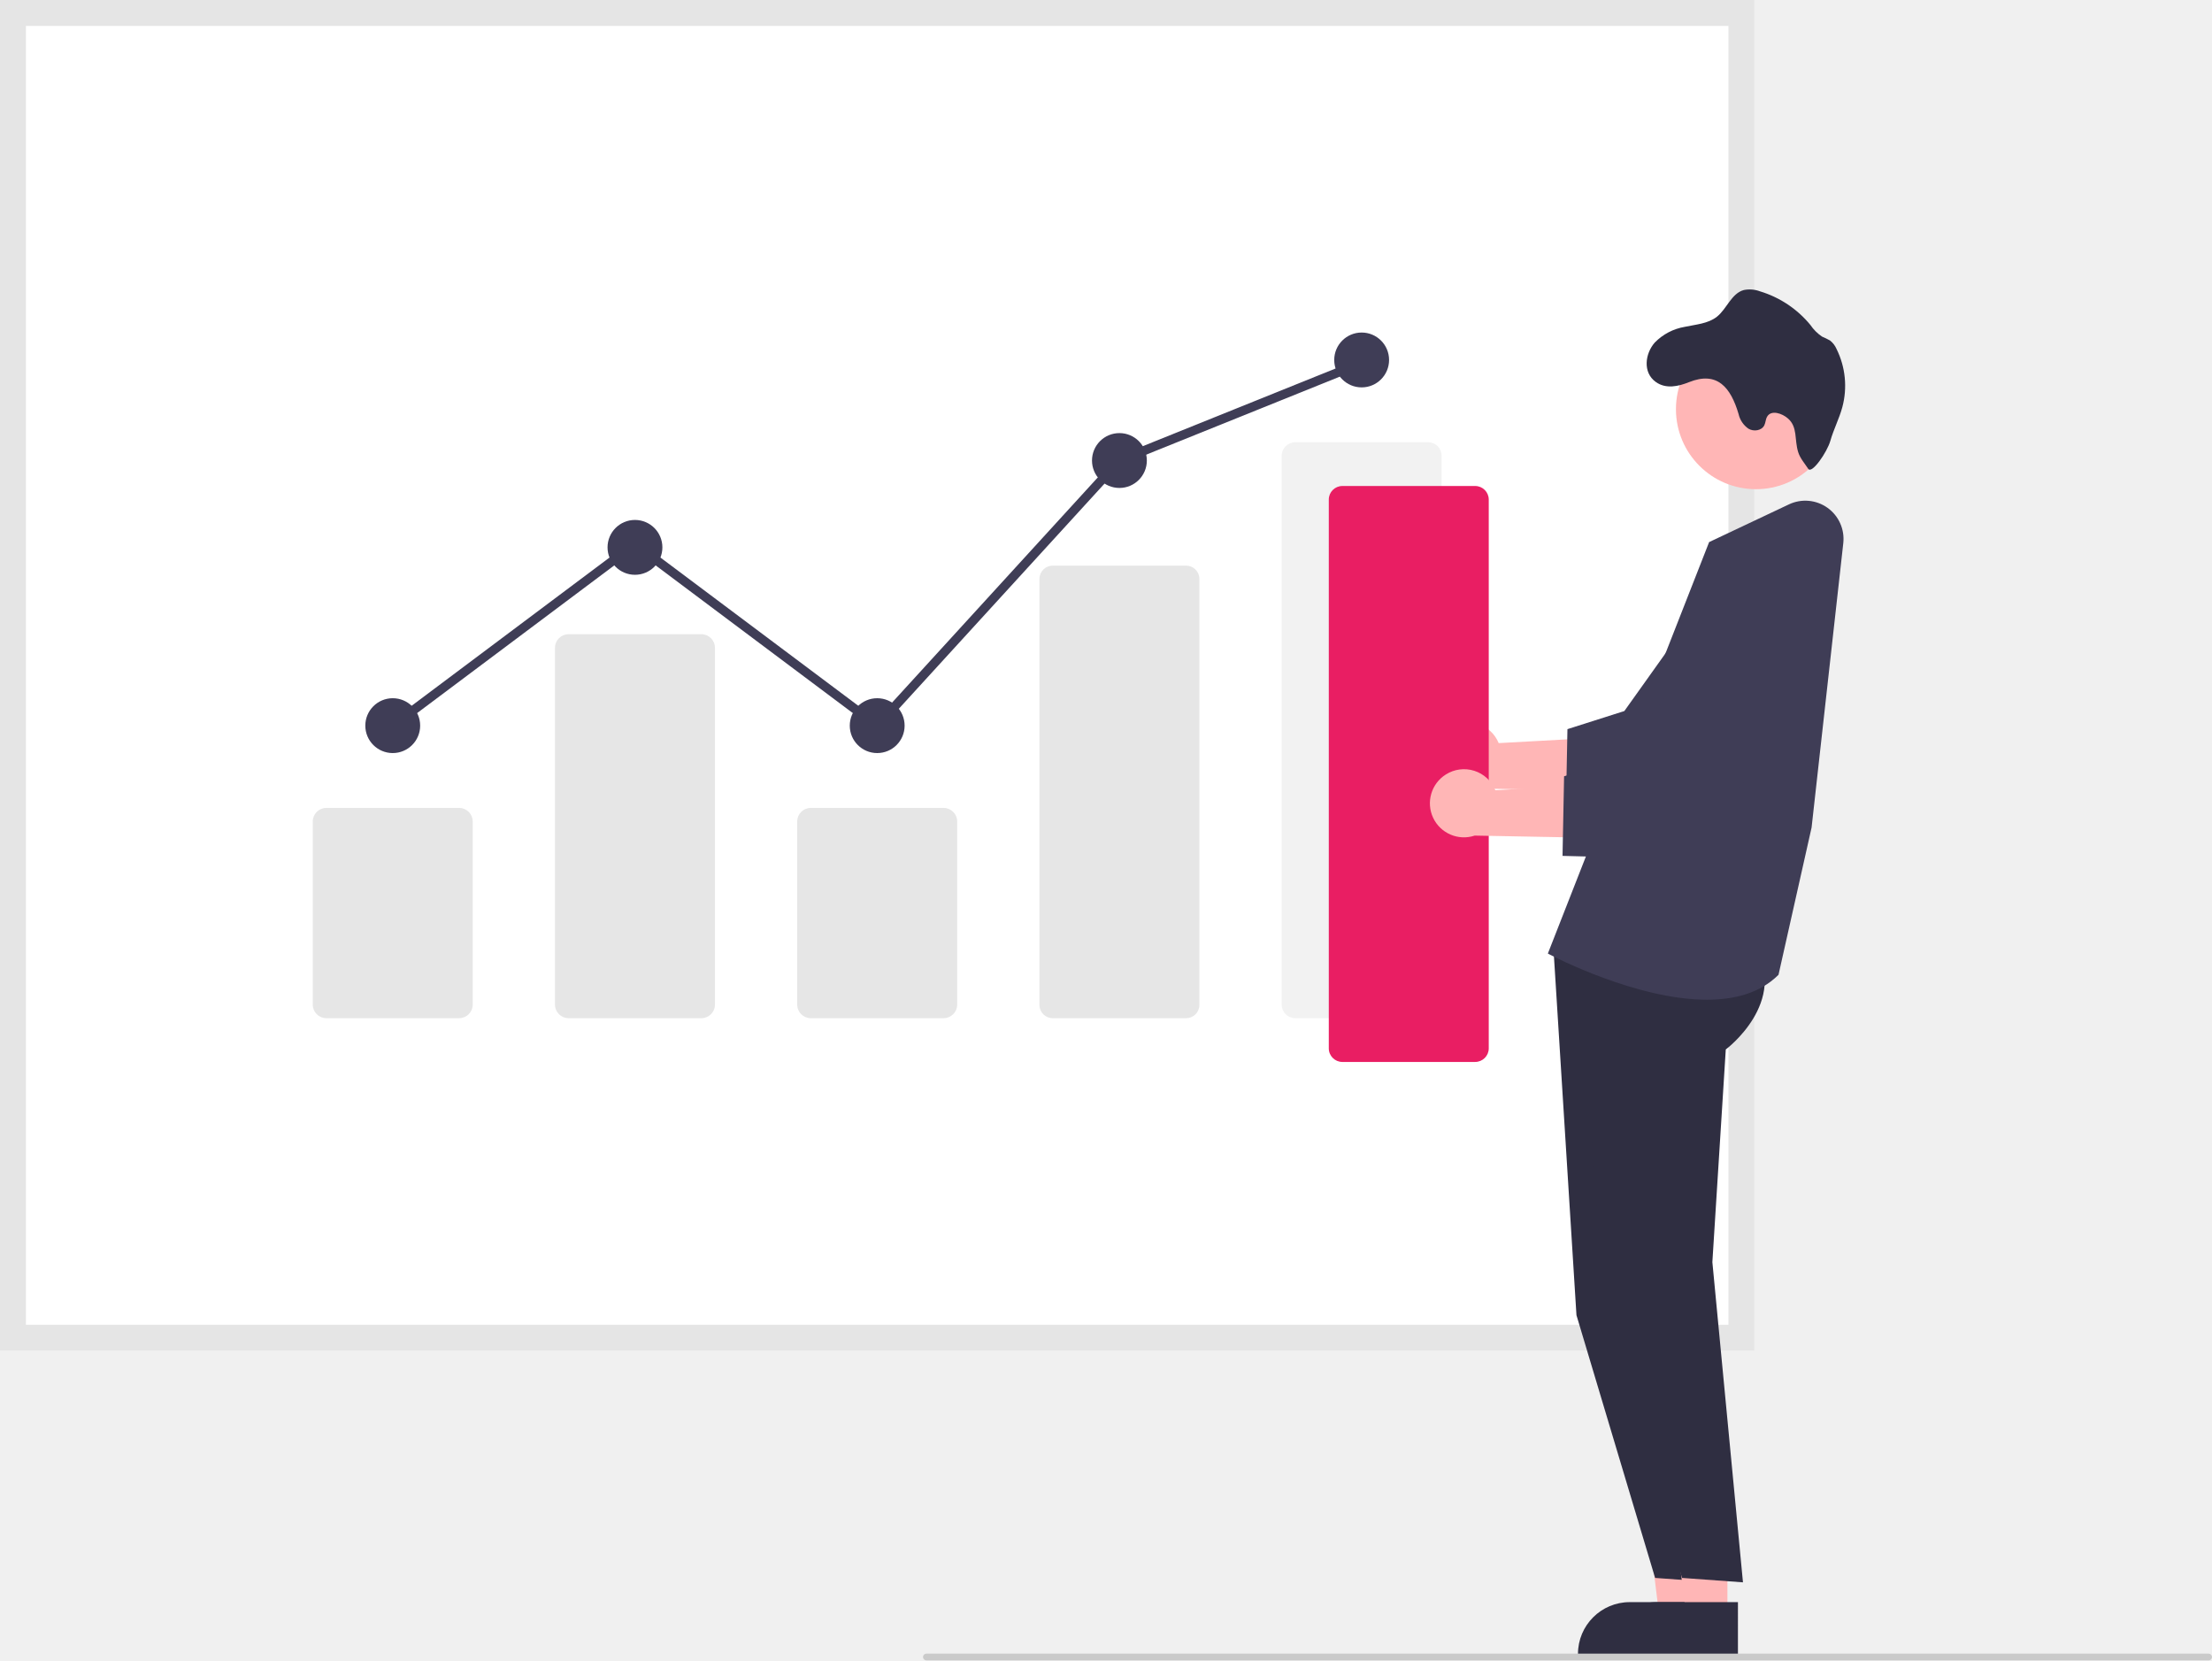
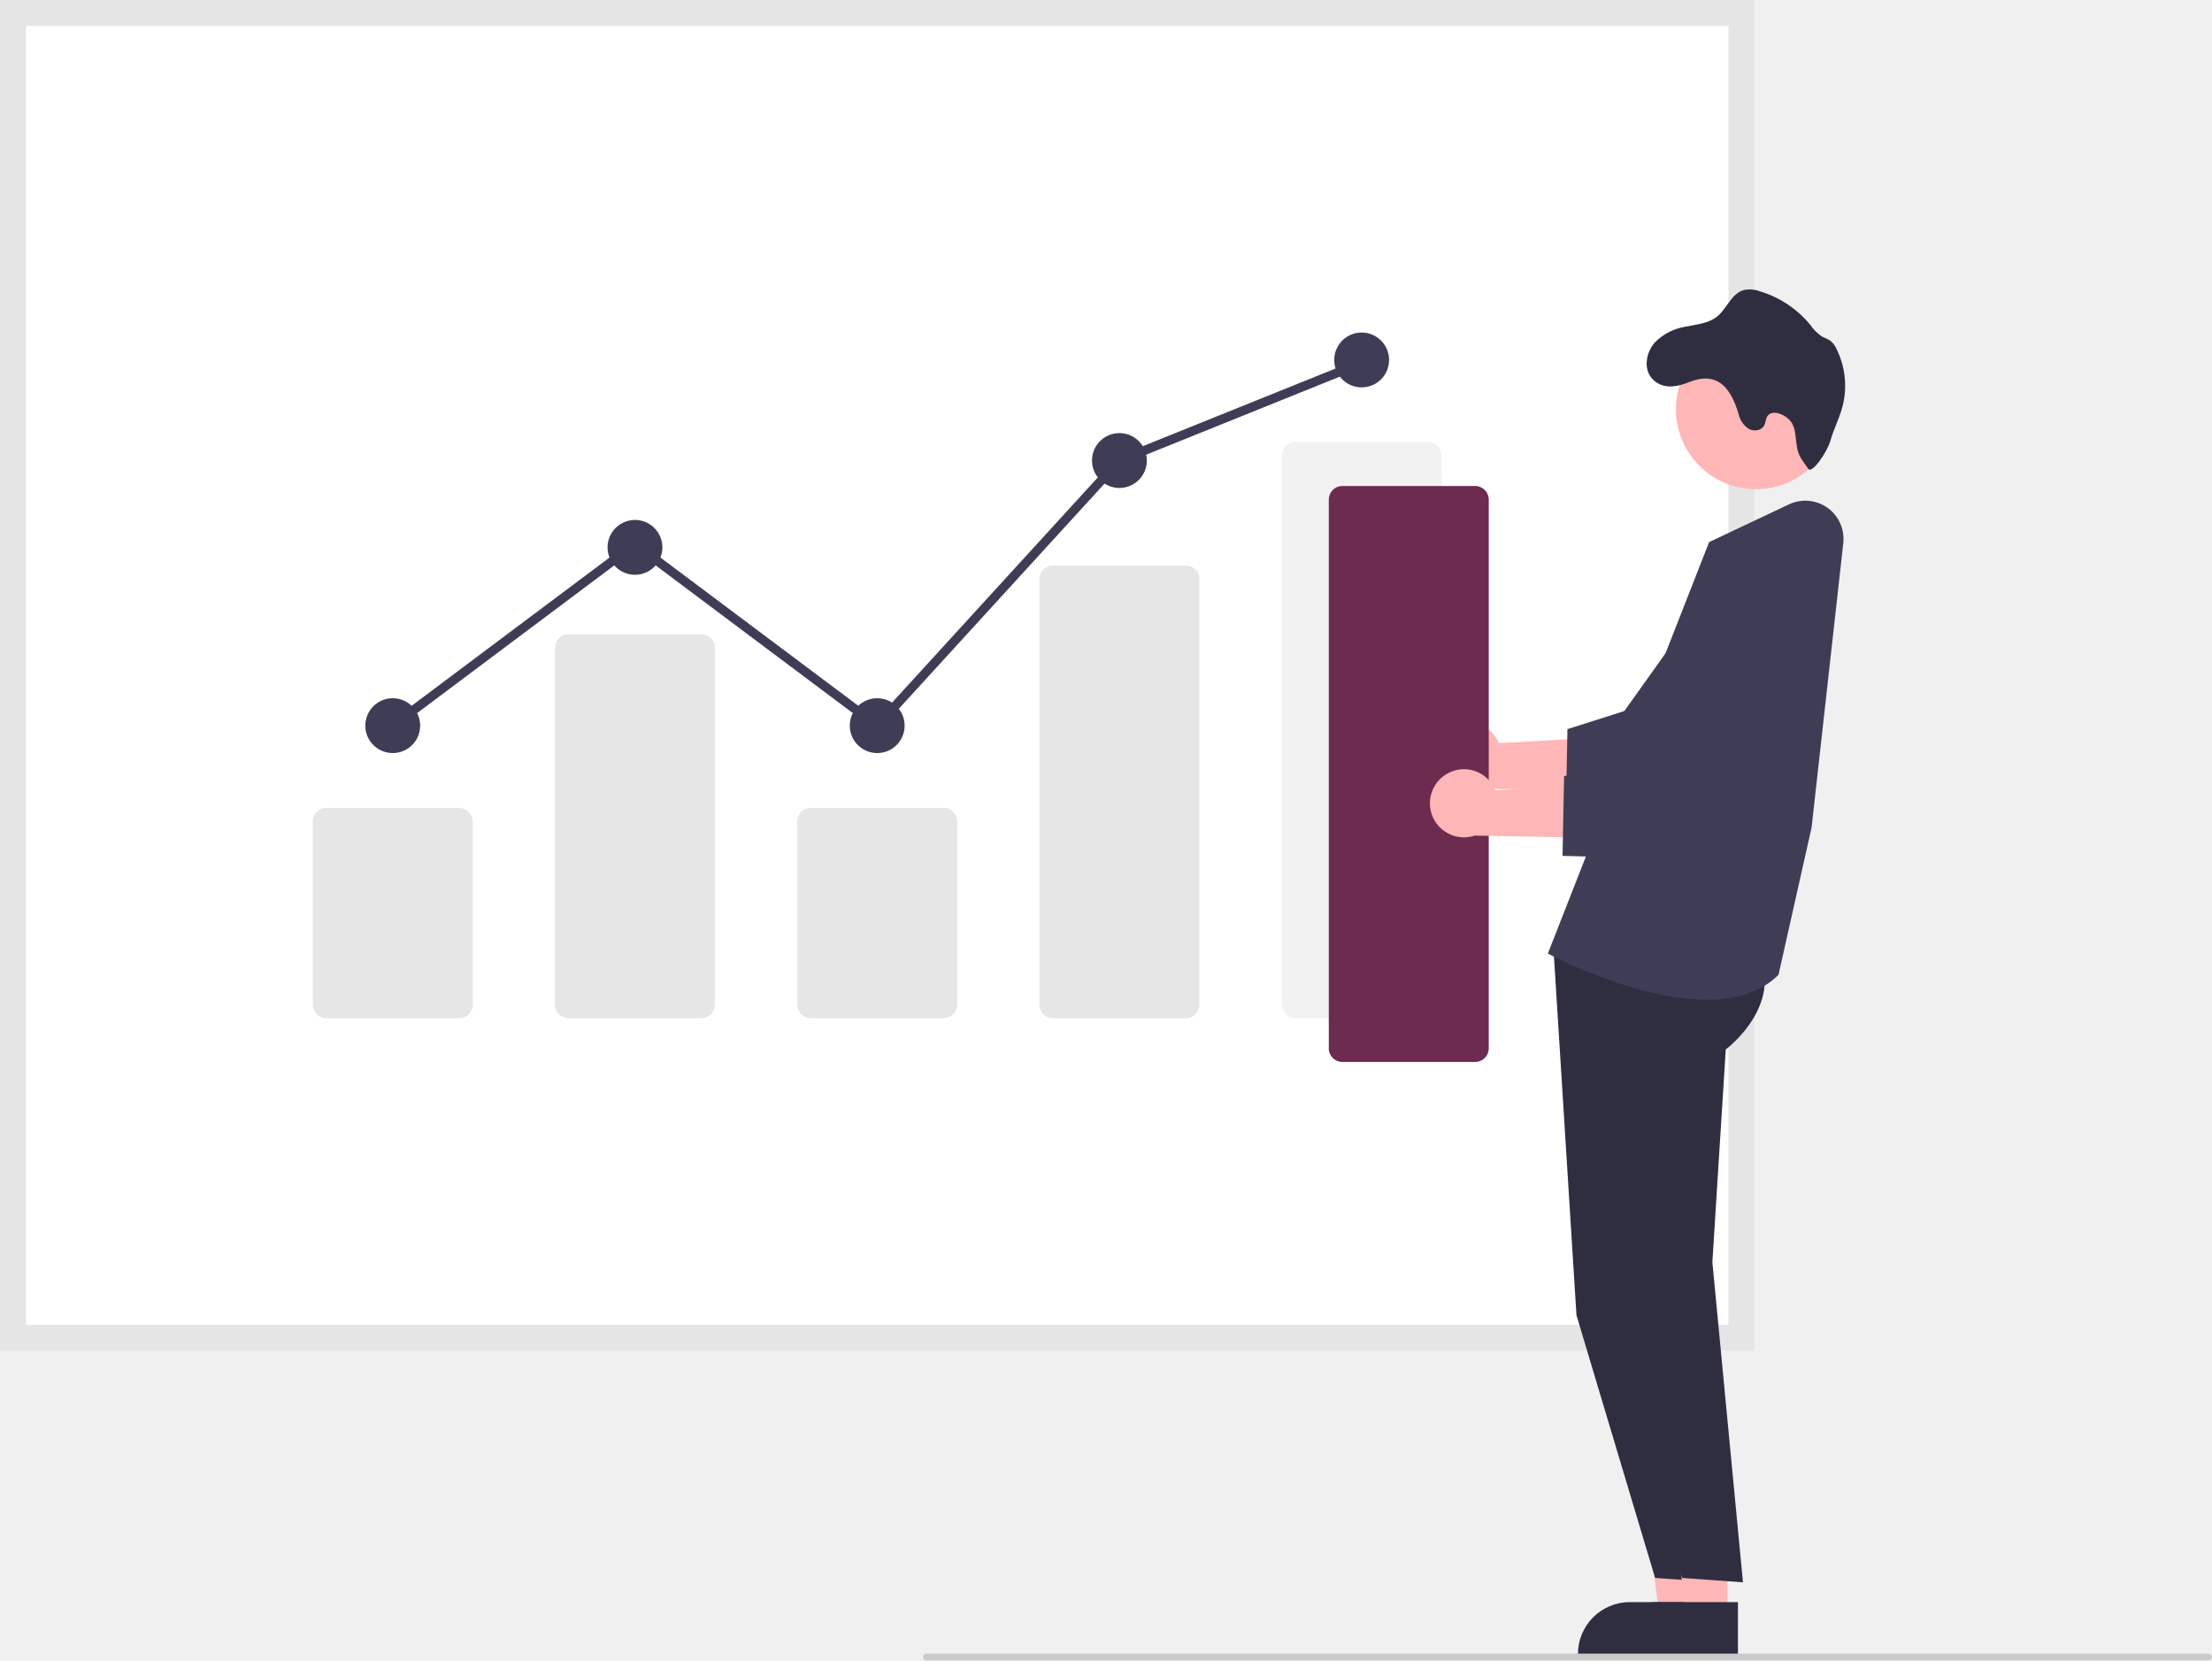
<svg xmlns="http://www.w3.org/2000/svg" data-name="Layer 1" width="786.979" height="590.646" viewBox="0 0 786.979 590.646">
  <path id="e7a552b9-89f6-403f-a662-c184ed590622-800" data-name="Path 133" d="M946.778,690.389a189.654,189.654,0,0,1-8.86,52.426c-.12.394-.253.782-.382,1.176H904.473c.035-.353.071-.747.105-1.176,2.204-25.343-10.389-177.751-25.586-204.129C880.324,540.826,949.342,609.862,946.778,690.389Z" transform="translate(-206.1701 -154.5432)" fill="#f0f0f0" />
  <path id="b08f6207-3c71-42fa-8723-265175c281aa-801" data-name="Path 134" d="M944.297,742.816c-.277.394-.564.788-.859,1.176H918.634c.188-.335.406-.729.659-1.176,4.097-7.395,16.225-29.505,27.483-52.426,12.093-24.632,23.198-50.198,22.262-59.451C969.328,633.024,977.7,696.644,944.297,742.816Z" transform="translate(-206.1701 -154.5432)" fill="#f0f0f0" />
  <path d="M830.342,635.032H206.17V154.543H830.342Z" transform="translate(-206.1701 -154.5432)" fill="#fff" />
  <path d="M830.342,635.032H206.17V154.543H830.342Zm-614.95-9.222H821.12V163.765H215.392Z" transform="translate(-206.1701 -154.5432)" fill="#e5e5e5" />
  <path d="M369.525,516.74H322.268a4.832,4.832,0,0,1-4.827-4.826V446.769a4.832,4.832,0,0,1,4.827-4.826h47.257a4.832,4.832,0,0,1,4.827,4.826v65.144A4.832,4.832,0,0,1,369.525,516.74Z" transform="translate(-206.1701 -154.5432)" fill="#e6e6e6" />
  <path d="M455.705,516.74H408.448a4.832,4.832,0,0,1-4.827-4.826V384.98a4.832,4.832,0,0,1,4.827-4.826h47.257a4.832,4.832,0,0,1,4.827,4.826V511.913A4.832,4.832,0,0,1,455.705,516.74Z" transform="translate(-206.1701 -154.5432)" fill="#e6e6e6" />
  <path d="M541.885,516.74H494.627a4.832,4.832,0,0,1-4.827-4.826V446.769a4.832,4.832,0,0,1,4.827-4.826h47.257a4.832,4.832,0,0,1,4.827,4.826v65.144A4.832,4.832,0,0,1,541.885,516.74Z" transform="translate(-206.1701 -154.5432)" fill="#e6e6e6" />
  <path d="M628.064,516.74H580.807a4.727,4.727,0,0,1-4.827-4.608V360.371a4.727,4.727,0,0,1,4.827-4.608h47.257a4.727,4.727,0,0,1,4.827,4.608V512.132A4.727,4.727,0,0,1,628.064,516.74Z" transform="translate(-206.1701 -154.5432)" fill="#e6e6e6" />
  <path d="M714.244,516.74H666.987a4.832,4.832,0,0,1-4.827-4.826V316.686a4.832,4.832,0,0,1,4.827-4.826h47.257a4.832,4.832,0,0,1,4.827,4.826v195.227A4.832,4.832,0,0,1,714.244,516.74Z" transform="translate(-206.1701 -154.5432)" fill="#f2f2f2" />
  <circle cx="139.727" cy="258.131" r="9.756" fill="#3f3d56" />
  <circle cx="225.906" cy="194.715" r="9.756" fill="#3f3d56" />
  <circle cx="312.086" cy="258.131" r="9.756" fill="#3f3d56" />
  <circle cx="398.266" cy="163.821" r="9.756" fill="#3f3d56" />
  <circle cx="484.445" cy="128.048" r="9.756" fill="#3f3d56" />
  <polygon points="312.292 260.316 225.906 195.613 140.702 259.432 138.752 256.829 225.906 191.549 311.88 255.945 397.315 162.451 397.658 162.312 483.837 127.589 485.053 130.606 399.216 165.19 312.292 260.316" fill="#3f3d56" />
  <polygon points="604.996 574.714 590.317 574.713 583.333 518.093 604.999 518.094 604.996 574.714" fill="#ffb6b6" />
  <path d="M814.91,743.487l-47.332-.002v-.599a18.424,18.424,0,0,1,18.423-18.423h.001l28.909.001Z" transform="translate(-206.1701 -154.5432)" fill="#2f2e41" />
  <path d="M758.705,489.607,767.039,622.389l27.981,93.465,21.678,1.57L805.812,603.515l4.773-75.647s22.627-16.867,10.116-37.17Z" transform="translate(-206.1701 -154.5432)" fill="#2f2e41" />
  <polygon points="614.575 574.714 599.895 574.713 592.912 518.093 614.577 518.094 614.575 574.714" fill="#ffb6b6" />
  <path d="M824.489,743.487l-47.332-.002v-.599a18.424,18.424,0,0,1,18.423-18.423h.001l28.909.001Z" transform="translate(-206.1701 -154.5432)" fill="#2f2e41" />
  <path d="M768.284,489.607,776.618,622.389l27.981,93.465,21.678,1.57L815.391,603.515l4.773-75.647s22.627-16.867,10.116-37.17Z" transform="translate(-206.1701 -154.5432)" fill="#2f2e41" />
  <path d="M813.461,510.169c-24.998,0-54.42-15.277-56.125-16.174l-.474-.25,57.373-146.366L842.649,333.956a13.596,13.596,0,0,1,19.32,13.799L850.693,448.909l-11.77,52.391-.125.123C832.302,507.841,823.217,510.169,813.461,510.169Z" transform="translate(-206.1701 -154.5432)" fill="#3f3d56" />
  <path d="M721.781,413.277a12.04,12.04,0,0,1,17.59,5.607l42.724-2.334-11.21,19.202-38.853-.728a12.106,12.106,0,0,1-10.252-21.747Z" transform="translate(-206.1701 -154.5432)" fill="#ffb6b6" />
  <path d="M806.094,443.335l-42.815-1.093.552-28.321,20.246-6.444,33.209-46.578a21.425,21.425,0,1,1,34.165,25.836Z" transform="translate(-206.1701 -154.5432)" fill="#3f3d56" />
  <circle cx="624.713" cy="145.57" r="28.449" fill="#ffb6b6" />
  <path d="M794.891,276.406a19.445,19.445,0,0,1,10.657-5.592c3.951-.85,8.286-1.114,11.447-3.592,3.592-2.862,5.173-8.298,9.579-9.507a10.501,10.501,0,0,1,5.735.455,37.118,37.118,0,0,1,17.96,11.974,15.375,15.375,0,0,0,4.131,4.131,29.93,29.93,0,0,1,2.85,1.389,7.759,7.759,0,0,1,2.323,3.029,29.443,29.443,0,0,1,2.059,20.678c-1.102,4.083-3.089,7.867-4.263,11.974s-6.6,11.92-7.869,9.98-2.898-3.748-3.592-5.987c-1.355-4.404-.131-8.836-3.577-11.896-2.131-1.892-5.987-3.161-7.436-.718-.575.946-.539,2.143-1.03,3.125-.97,1.916-3.772,2.299-5.628,1.197a8.633,8.633,0,0,1-3.52-5.22c-2.79-9.435-7.543-15.374-17.637-11.339-3.76,1.509-8.19,2.526-11.806-.06C790.509,287.026,791.479,280.285,794.891,276.406Z" transform="translate(-206.1701 -154.5432)" fill="#2f2e41" />
-   <path d="M731.007,532.305H683.75a4.832,4.832,0,0,1-4.827-4.826V332.252a4.832,4.832,0,0,1,4.827-4.826h47.257a4.832,4.832,0,0,1,4.827,4.826V527.479A4.832,4.832,0,0,1,731.007,532.305Z" transform="translate(-206.1701 -154.5432)" fill="#e91e63" />
+   <path d="M731.007,532.305H683.75a4.832,4.832,0,0,1-4.827-4.826V332.252a4.832,4.832,0,0,1,4.827-4.826h47.257a4.832,4.832,0,0,1,4.827,4.826V527.479A4.832,4.832,0,0,1,731.007,532.305Z" transform="translate(-206.1701 -154.5432)" fill="#6D2B50" />
  <path d="M720.584,430.04a12.04,12.04,0,0,1,17.59,5.607l42.724-2.334L769.688,452.515l-38.853-.728a12.106,12.106,0,0,1-10.252-21.747Z" transform="translate(-206.1701 -154.5432)" fill="#ffb6b6" />
  <path d="M804.897,460.098l-42.815-1.093.552-28.321,20.246-6.444,33.209-46.578a21.425,21.425,0,1,1,34.165,25.836Z" transform="translate(-206.1701 -154.5432)" fill="#3f3d56" />
  <path d="M991.952,745.189h-456.193a1.197,1.197,0,1,1,0-2.395h456.193a1.197,1.197,0,1,1,0,2.395Z" transform="translate(-206.1701 -154.5432)" fill="#cacaca" />
</svg>
